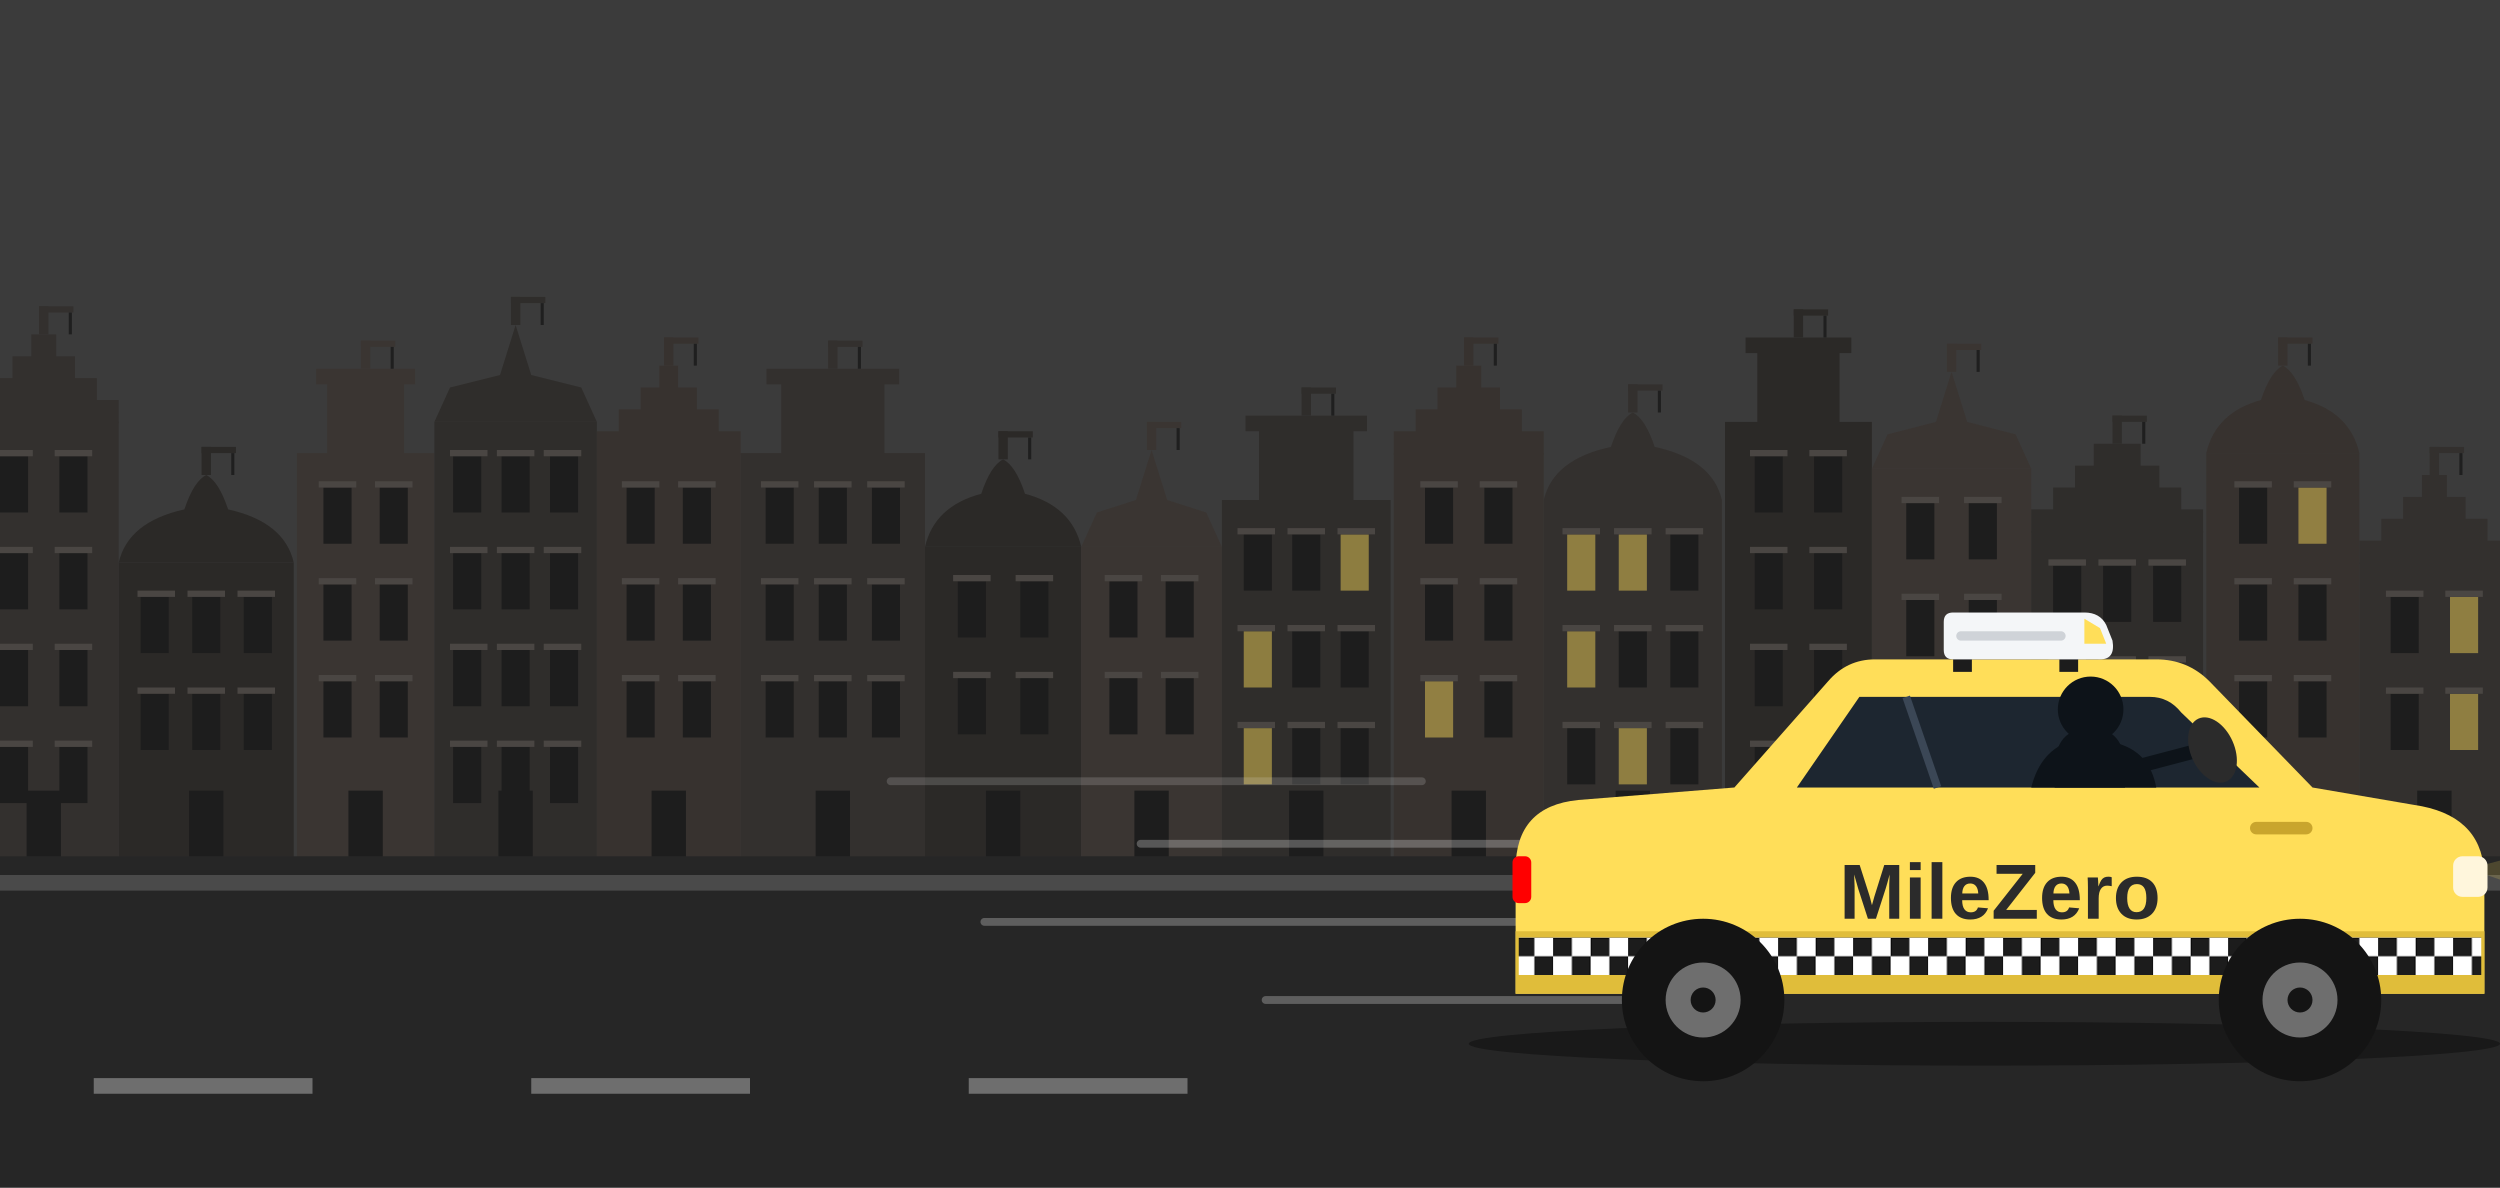
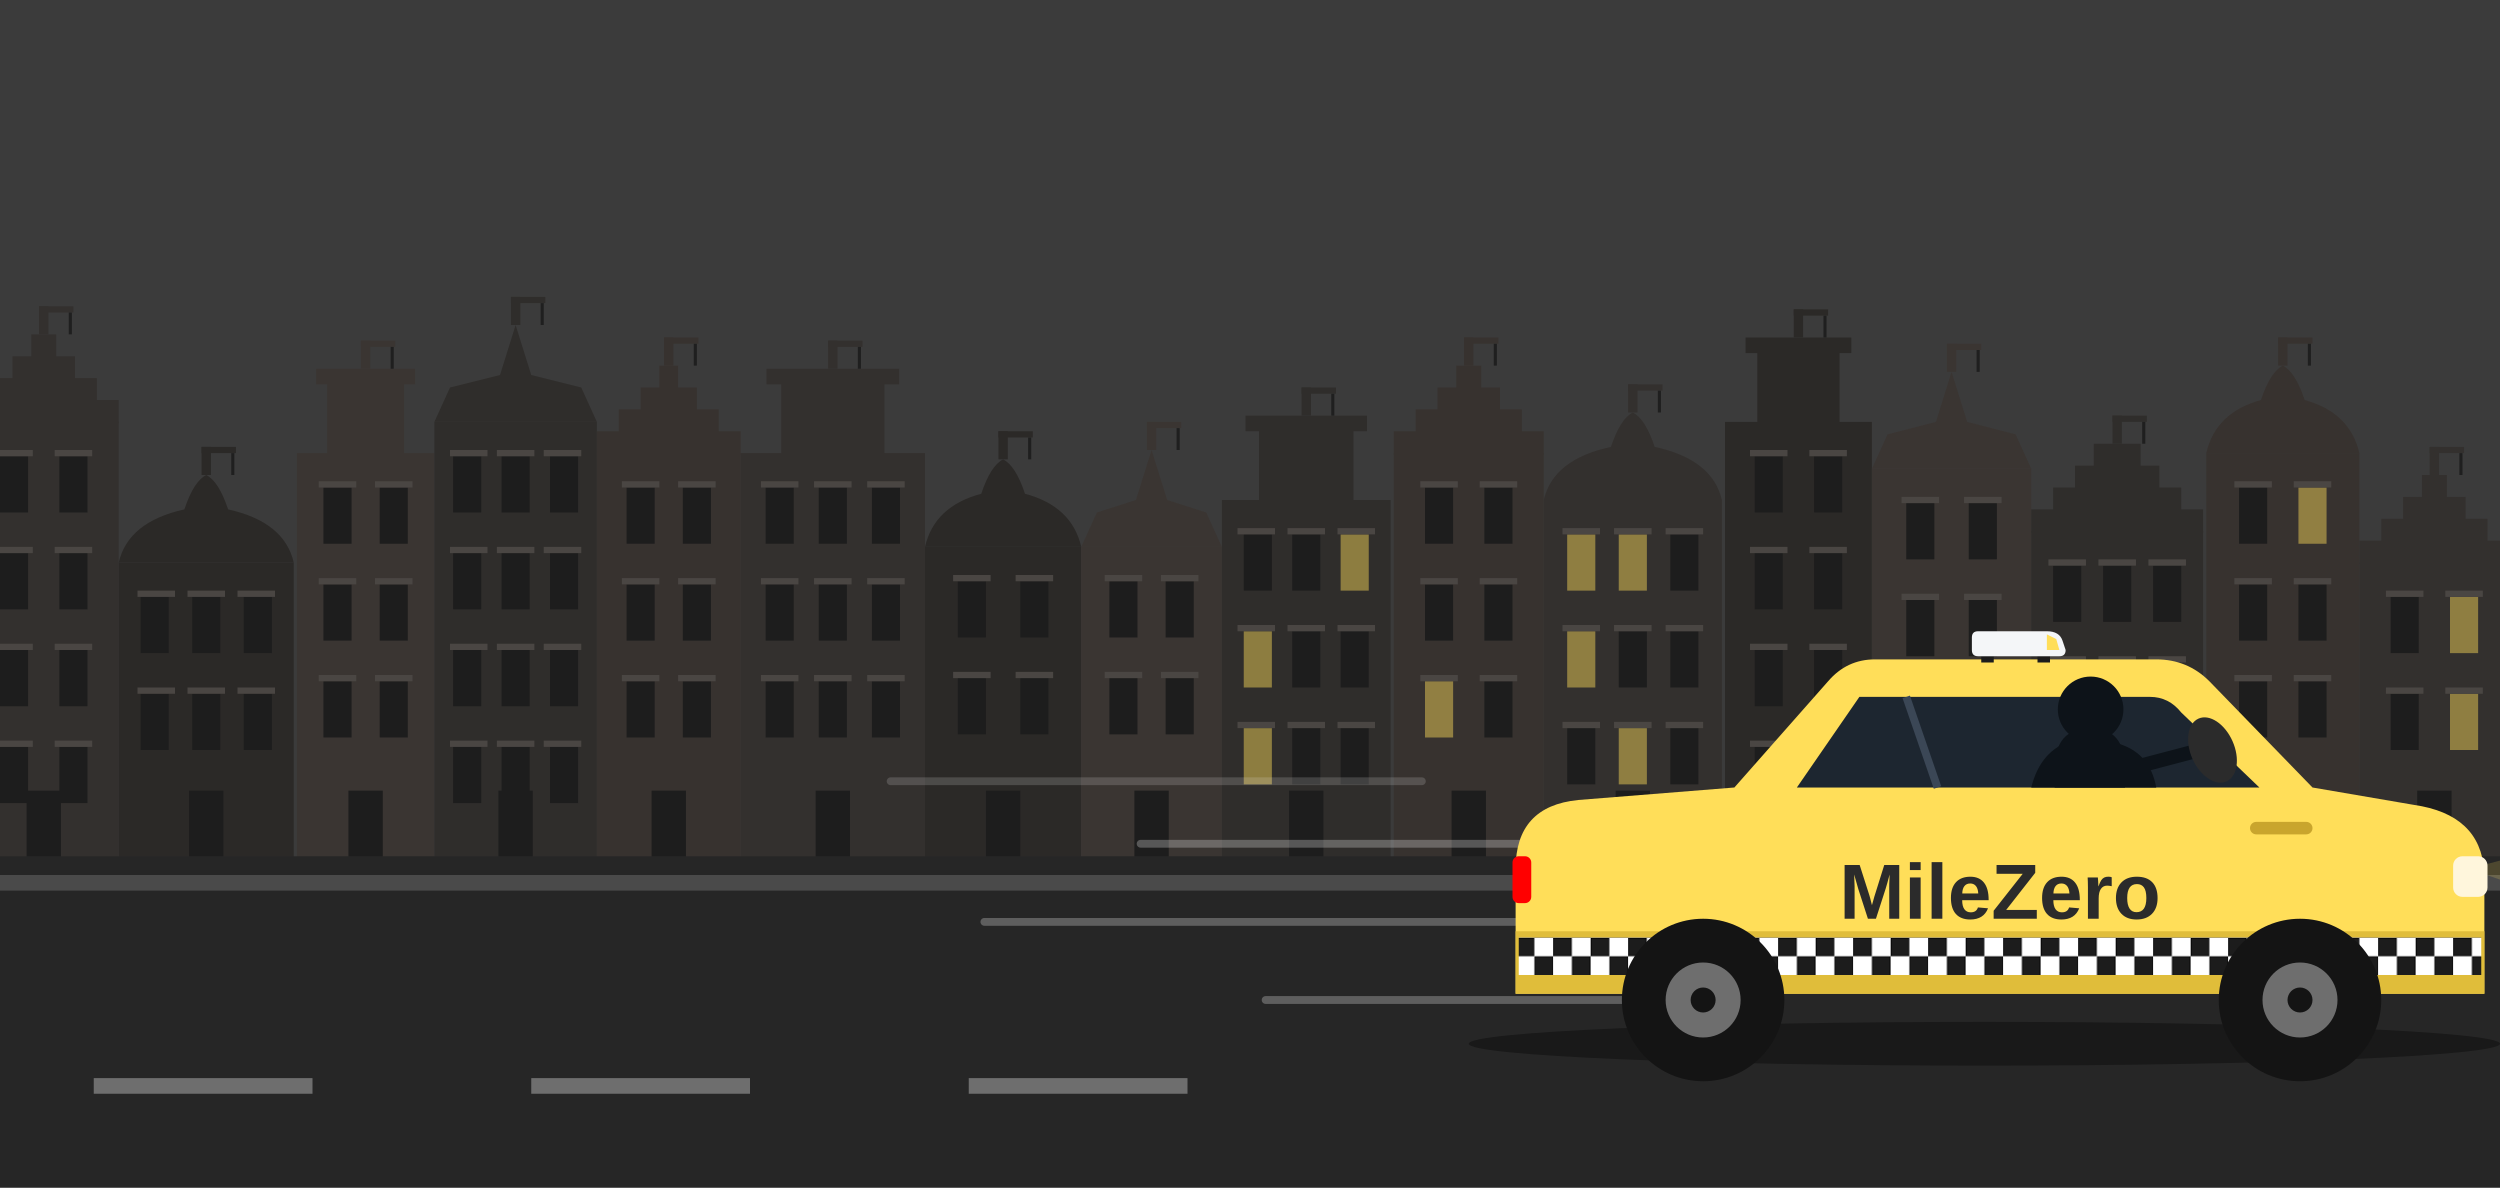
<svg xmlns="http://www.w3.org/2000/svg" viewBox="0 0 1600 760" preserveAspectRatio="xMaxYMax slice">
  <rect width="1600" height="760" fill="#3b3b3b" />
  <rect x="-20" y="270" width="96" height="290" fill="#33302e" />
  <rect x="-20" y="256" width="96" height="15" fill="#33302e" />
  <rect x="-6" y="242" width="68" height="15" fill="#33302e" />
  <rect x="8" y="228" width="40" height="15" fill="#33302e" />
  <rect x="20" y="214" width="16" height="15" fill="#33302e" />
  <rect x="25.0" y="196" width="6" height="18" fill="#33302e" />
  <rect x="25.0" y="196" width="22" height="4" fill="#33302e" />
  <rect x="44.0" y="200" width="2" height="14" fill="#1f1f1f" />
  <rect x="0" y="292" width="18" height="36" fill="#1d1d1d" />
  <rect x="-3" y="288" width="24" height="4" fill="#4a4643" />
  <rect x="38" y="292" width="18" height="36" fill="#1d1d1d" />
  <rect x="35" y="288" width="24" height="4" fill="#4a4643" />
  <rect x="0" y="354" width="18" height="36" fill="#1d1d1d" />
  <rect x="-3" y="350" width="24" height="4" fill="#4a4643" />
  <rect x="38" y="354" width="18" height="36" fill="#1d1d1d" />
  <rect x="35" y="350" width="24" height="4" fill="#4a4643" />
  <rect x="0" y="416" width="18" height="36" fill="#1d1d1d" />
  <rect x="-3" y="412" width="24" height="4" fill="#4a4643" />
  <rect x="38" y="416" width="18" height="36" fill="#1d1d1d" />
  <rect x="35" y="412" width="24" height="4" fill="#4a4643" />
  <rect x="0" y="478" width="18" height="36" fill="#1d1d1d" />
  <rect x="-3" y="474" width="24" height="4" fill="#4a4643" />
  <rect x="38" y="478" width="18" height="36" fill="#1d1d1d" />
  <rect x="35" y="474" width="24" height="4" fill="#4a4643" />
  <rect x="17" y="506" width="22" height="54" fill="#1d1d1d" />
  <rect x="76" y="360" width="112" height="200" fill="#2b2927" />
  <path d="M76 360Q82 334 118.0 326Q124.0 308 132.0 304Q140.0 308 146.0 326Q182 334 188 360Z" fill="#2b2927" />
  <rect x="129.0" y="286" width="6" height="18" fill="#2b2927" />
  <rect x="129.0" y="286" width="22" height="4" fill="#2b2927" />
  <rect x="148.0" y="290" width="2" height="14" fill="#1f1f1f" />
  <rect x="90" y="382" width="18" height="36" fill="#1d1d1d" />
  <rect x="88" y="378" width="24" height="4" fill="#4a4643" />
  <rect x="123" y="382" width="18" height="36" fill="#1d1d1d" />
  <rect x="120" y="378" width="24" height="4" fill="#4a4643" />
  <rect x="156" y="382" width="18" height="36" fill="#1d1d1d" />
  <rect x="152" y="378" width="24" height="4" fill="#4a4643" />
  <rect x="90" y="444" width="18" height="36" fill="#1d1d1d" />
  <rect x="88" y="440" width="24" height="4" fill="#4a4643" />
  <rect x="123" y="444" width="18" height="36" fill="#1d1d1d" />
  <rect x="120" y="440" width="24" height="4" fill="#4a4643" />
  <rect x="156" y="444" width="18" height="36" fill="#1d1d1d" />
  <rect x="152" y="440" width="24" height="4" fill="#4a4643" />
  <rect x="121" y="506" width="22" height="54" fill="#1d1d1d" />
  <rect x="190" y="290" width="88" height="270" fill="#3a3532" />
  <rect x="209.36" y="244" width="49.28" height="48" fill="#3a3532" />
  <rect x="202.32" y="236" width="63.36" height="10" fill="#3a3532" />
  <rect x="231.0" y="218" width="6" height="18" fill="#3a3532" />
  <rect x="231.0" y="218" width="22" height="4" fill="#3a3532" />
  <rect x="250.0" y="222" width="2" height="14" fill="#1f1f1f" />
  <rect x="207" y="312" width="18" height="36" fill="#1d1d1d" />
  <rect x="204" y="308" width="24" height="4" fill="#4a4643" />
  <rect x="243" y="312" width="18" height="36" fill="#1d1d1d" />
  <rect x="240" y="308" width="24" height="4" fill="#4a4643" />
  <rect x="207" y="374" width="18" height="36" fill="#1d1d1d" />
  <rect x="204" y="370" width="24" height="4" fill="#4a4643" />
  <rect x="243" y="374" width="18" height="36" fill="#1d1d1d" />
  <rect x="240" y="370" width="24" height="4" fill="#4a4643" />
  <rect x="207" y="436" width="18" height="36" fill="#1d1d1d" />
  <rect x="204" y="432" width="24" height="4" fill="#4a4643" />
  <rect x="243" y="436" width="18" height="36" fill="#1d1d1d" />
  <rect x="240" y="432" width="24" height="4" fill="#4a4643" />
  <rect x="223" y="506" width="22" height="54" fill="#1d1d1d" />
  <rect x="278" y="270" width="104" height="290" fill="#2f2d2b" />
  <path d="M278 270L288 248L320.0 240L330.0 208L340.0 240L372 248L382 270Z" fill="#2f2d2b" />
  <rect x="327.0" y="190" width="6" height="18" fill="#2f2d2b" />
  <rect x="327.0" y="190" width="22" height="4" fill="#2f2d2b" />
  <rect x="346.0" y="194" width="2" height="14" fill="#1f1f1f" />
  <rect x="290" y="292" width="18" height="36" fill="#1d1d1d" />
  <rect x="288" y="288" width="24" height="4" fill="#4a4643" />
  <rect x="321" y="292" width="18" height="36" fill="#1d1d1d" />
  <rect x="318" y="288" width="24" height="4" fill="#4a4643" />
  <rect x="352" y="292" width="18" height="36" fill="#1d1d1d" />
  <rect x="348" y="288" width="24" height="4" fill="#4a4643" />
  <rect x="290" y="354" width="18" height="36" fill="#1d1d1d" />
  <rect x="288" y="350" width="24" height="4" fill="#4a4643" />
  <rect x="321" y="354" width="18" height="36" fill="#1d1d1d" />
  <rect x="318" y="350" width="24" height="4" fill="#4a4643" />
  <rect x="352" y="354" width="18" height="36" fill="#1d1d1d" />
  <rect x="348" y="350" width="24" height="4" fill="#4a4643" />
  <rect x="290" y="416" width="18" height="36" fill="#1d1d1d" />
  <rect x="288" y="412" width="24" height="4" fill="#4a4643" />
  <rect x="321" y="416" width="18" height="36" fill="#1d1d1d" />
  <rect x="318" y="412" width="24" height="4" fill="#4a4643" />
  <rect x="352" y="416" width="18" height="36" fill="#1d1d1d" />
  <rect x="348" y="412" width="24" height="4" fill="#4a4643" />
  <rect x="290" y="478" width="18" height="36" fill="#1d1d1d" />
  <rect x="288" y="474" width="24" height="4" fill="#4a4643" />
  <rect x="321" y="478" width="18" height="36" fill="#1d1d1d" />
  <rect x="318" y="474" width="24" height="4" fill="#4a4643" />
  <rect x="352" y="478" width="18" height="36" fill="#1d1d1d" />
  <rect x="348" y="474" width="24" height="4" fill="#4a4643" />
  <rect x="319" y="506" width="22" height="54" fill="#1d1d1d" />
  <rect x="382" y="290" width="92" height="270" fill="#37322f" />
  <rect x="382" y="276" width="92" height="15" fill="#37322f" />
  <rect x="396" y="262" width="64" height="15" fill="#37322f" />
  <rect x="410" y="248" width="36" height="15" fill="#37322f" />
  <rect x="422" y="234" width="12" height="15" fill="#37322f" />
  <rect x="425.0" y="216" width="6" height="18" fill="#37322f" />
  <rect x="425.0" y="216" width="22" height="4" fill="#37322f" />
  <rect x="444.0" y="220" width="2" height="14" fill="#1f1f1f" />
  <rect x="401" y="312" width="18" height="36" fill="#1d1d1d" />
  <rect x="398" y="308" width="24" height="4" fill="#4a4643" />
  <rect x="437" y="312" width="18" height="36" fill="#1d1d1d" />
  <rect x="434" y="308" width="24" height="4" fill="#4a4643" />
  <rect x="401" y="374" width="18" height="36" fill="#1d1d1d" />
  <rect x="398" y="370" width="24" height="4" fill="#4a4643" />
  <rect x="437" y="374" width="18" height="36" fill="#1d1d1d" />
  <rect x="434" y="370" width="24" height="4" fill="#4a4643" />
  <rect x="401" y="436" width="18" height="36" fill="#1d1d1d" />
  <rect x="398" y="432" width="24" height="4" fill="#4a4643" />
  <rect x="437" y="436" width="18" height="36" fill="#1d1d1d" />
  <rect x="434" y="432" width="24" height="4" fill="#4a4643" />
  <rect x="417" y="506" width="22" height="54" fill="#1d1d1d" />
  <rect x="474" y="290" width="118" height="270" fill="#33302e" />
  <rect x="499.96" y="244" width="66.08" height="48" fill="#33302e" />
  <rect x="490.52" y="236" width="84.96" height="10" fill="#33302e" />
  <rect x="530.0" y="218" width="6" height="18" fill="#33302e" />
  <rect x="530.0" y="218" width="22" height="4" fill="#33302e" />
  <rect x="549.0" y="222" width="2" height="14" fill="#1f1f1f" />
  <rect x="490" y="312" width="18" height="36" fill="#1d1d1d" />
  <rect x="487" y="308" width="24" height="4" fill="#4a4643" />
  <rect x="524" y="312" width="18" height="36" fill="#1d1d1d" />
  <rect x="521" y="308" width="24" height="4" fill="#4a4643" />
  <rect x="558" y="312" width="18" height="36" fill="#1d1d1d" />
  <rect x="555" y="308" width="24" height="4" fill="#4a4643" />
  <rect x="490" y="374" width="18" height="36" fill="#1d1d1d" />
  <rect x="487" y="370" width="24" height="4" fill="#4a4643" />
  <rect x="524" y="374" width="18" height="36" fill="#1d1d1d" />
  <rect x="521" y="370" width="24" height="4" fill="#4a4643" />
  <rect x="558" y="374" width="18" height="36" fill="#1d1d1d" />
  <rect x="555" y="370" width="24" height="4" fill="#4a4643" />
  <rect x="490" y="436" width="18" height="36" fill="#1d1d1d" />
  <rect x="487" y="432" width="24" height="4" fill="#4a4643" />
  <rect x="524" y="436" width="18" height="36" fill="#1d1d1d" />
  <rect x="521" y="432" width="24" height="4" fill="#4a4643" />
  <rect x="558" y="436" width="18" height="36" fill="#1d1d1d" />
  <rect x="555" y="432" width="24" height="4" fill="#4a4643" />
  <rect x="522" y="506" width="22" height="54" fill="#1d1d1d" />
  <rect x="592" y="350" width="100" height="210" fill="#2b2927" />
  <path d="M592 350Q598 324 628.0 316Q634.0 298 642.0 294Q650.0 298 656.0 316Q686 324 692 350Z" fill="#2b2927" />
  <rect x="639.0" y="276" width="6" height="18" fill="#2b2927" />
  <rect x="639.0" y="276" width="22" height="4" fill="#2b2927" />
  <rect x="658.0" y="280" width="2" height="14" fill="#1f1f1f" />
  <rect x="613" y="372" width="18" height="36" fill="#1d1d1d" />
  <rect x="610" y="368" width="24" height="4" fill="#4a4643" />
  <rect x="653" y="372" width="18" height="36" fill="#1d1d1d" />
  <rect x="650" y="368" width="24" height="4" fill="#4a4643" />
  <rect x="613" y="434" width="18" height="36" fill="#1d1d1d" />
  <rect x="610" y="430" width="24" height="4" fill="#4a4643" />
  <rect x="653" y="434" width="18" height="36" fill="#1d1d1d" />
  <rect x="650" y="430" width="24" height="4" fill="#4a4643" />
  <rect x="631" y="506" width="22" height="54" fill="#1d1d1d" />
  <rect x="692" y="350" width="90" height="210" fill="#3a3532" />
  <path d="M692 350L702 328L727.0 320L737.0 288L747.0 320L772 328L782 350Z" fill="#3a3532" />
  <rect x="734.0" y="270" width="6" height="18" fill="#3a3532" />
  <rect x="734.0" y="270" width="22" height="4" fill="#3a3532" />
  <rect x="753.0" y="274" width="2" height="14" fill="#1f1f1f" />
  <rect x="710" y="372" width="18" height="36" fill="#1d1d1d" />
  <rect x="707" y="368" width="24" height="4" fill="#4a4643" />
  <rect x="746" y="372" width="18" height="36" fill="#1d1d1d" />
  <rect x="743" y="368" width="24" height="4" fill="#4a4643" />
  <rect x="710" y="434" width="18" height="36" fill="#1d1d1d" />
  <rect x="707" y="430" width="24" height="4" fill="#4a4643" />
  <rect x="746" y="434" width="18" height="36" fill="#1d1d1d" />
  <rect x="743" y="430" width="24" height="4" fill="#4a4643" />
  <rect x="726" y="506" width="22" height="54" fill="#1d1d1d" />
  <rect x="782" y="320" width="108" height="240" fill="#2f2d2b" />
  <rect x="805.76" y="274" width="60.48" height="48" fill="#2f2d2b" />
  <rect x="797.12" y="266" width="77.76" height="10" fill="#2f2d2b" />
  <rect x="833.0" y="248" width="6" height="18" fill="#2f2d2b" />
  <rect x="833.0" y="248" width="22" height="4" fill="#2f2d2b" />
  <rect x="852.0" y="252" width="2" height="14" fill="#1f1f1f" />
  <rect x="796" y="342" width="18" height="36" fill="#1d1d1d" />
  <rect x="792" y="338" width="24" height="4" fill="#4a4643" />
  <rect x="827" y="342" width="18" height="36" fill="#1d1d1d" />
  <rect x="824" y="338" width="24" height="4" fill="#4a4643" />
  <rect x="858" y="342" width="18" height="36" fill="#ffde59" opacity=".45" />
  <rect x="856" y="338" width="24" height="4" fill="#4a4643" />
  <rect x="796" y="404" width="18" height="36" fill="#ffde59" opacity=".45" />
  <rect x="792" y="400" width="24" height="4" fill="#4a4643" />
  <rect x="827" y="404" width="18" height="36" fill="#1d1d1d" />
  <rect x="824" y="400" width="24" height="4" fill="#4a4643" />
  <rect x="858" y="404" width="18" height="36" fill="#1d1d1d" />
  <rect x="856" y="400" width="24" height="4" fill="#4a4643" />
  <rect x="796" y="466" width="18" height="36" fill="#ffde59" opacity=".45" />
  <rect x="792" y="462" width="24" height="4" fill="#4a4643" />
  <rect x="827" y="466" width="18" height="36" fill="#1d1d1d" />
  <rect x="824" y="462" width="24" height="4" fill="#4a4643" />
  <rect x="858" y="466" width="18" height="36" fill="#1d1d1d" />
  <rect x="856" y="462" width="24" height="4" fill="#4a4643" />
  <rect x="825" y="506" width="22" height="54" fill="#1d1d1d" />
  <rect x="892" y="290" width="96" height="270" fill="#37322f" />
  <rect x="892" y="276" width="96" height="15" fill="#37322f" />
  <rect x="906" y="262" width="68" height="15" fill="#37322f" />
  <rect x="920" y="248" width="40" height="15" fill="#37322f" />
  <rect x="932" y="234" width="16" height="15" fill="#37322f" />
  <rect x="937.0" y="216" width="6" height="18" fill="#37322f" />
  <rect x="937.0" y="216" width="22" height="4" fill="#37322f" />
  <rect x="956.0" y="220" width="2" height="14" fill="#1f1f1f" />
  <rect x="912" y="312" width="18" height="36" fill="#1d1d1d" />
  <rect x="909" y="308" width="24" height="4" fill="#4a4643" />
  <rect x="950" y="312" width="18" height="36" fill="#1d1d1d" />
  <rect x="947" y="308" width="24" height="4" fill="#4a4643" />
  <rect x="912" y="374" width="18" height="36" fill="#1d1d1d" />
  <rect x="909" y="370" width="24" height="4" fill="#4a4643" />
  <rect x="950" y="374" width="18" height="36" fill="#1d1d1d" />
  <rect x="947" y="370" width="24" height="4" fill="#4a4643" />
  <rect x="912" y="436" width="18" height="36" fill="#ffde59" opacity=".45" />
  <rect x="909" y="432" width="24" height="4" fill="#4a4643" />
  <rect x="950" y="436" width="18" height="36" fill="#1d1d1d" />
  <rect x="947" y="432" width="24" height="4" fill="#4a4643" />
  <rect x="929" y="506" width="22" height="54" fill="#1d1d1d" />
  <rect x="988" y="320" width="114" height="240" fill="#33302e" />
  <path d="M988 320Q994 294 1031.0 286Q1037.0 268 1045.0 264Q1053.0 268 1059.0 286Q1096 294 1102 320Z" fill="#33302e" />
  <rect x="1042.0" y="246" width="6" height="18" fill="#33302e" />
  <rect x="1042.0" y="246" width="22" height="4" fill="#33302e" />
  <rect x="1061.0" y="250" width="2" height="14" fill="#1f1f1f" />
  <rect x="1003" y="342" width="18" height="36" fill="#ffde59" opacity=".45" />
  <rect x="1000" y="338" width="24" height="4" fill="#4a4643" />
  <rect x="1036" y="342" width="18" height="36" fill="#ffde59" opacity=".45" />
  <rect x="1033" y="338" width="24" height="4" fill="#4a4643" />
  <rect x="1069" y="342" width="18" height="36" fill="#1d1d1d" />
  <rect x="1066" y="338" width="24" height="4" fill="#4a4643" />
  <rect x="1003" y="404" width="18" height="36" fill="#ffde59" opacity=".45" />
  <rect x="1000" y="400" width="24" height="4" fill="#4a4643" />
  <rect x="1036" y="404" width="18" height="36" fill="#1d1d1d" />
  <rect x="1033" y="400" width="24" height="4" fill="#4a4643" />
  <rect x="1069" y="404" width="18" height="36" fill="#1d1d1d" />
  <rect x="1066" y="400" width="24" height="4" fill="#4a4643" />
  <rect x="1003" y="466" width="18" height="36" fill="#1d1d1d" />
  <rect x="1000" y="462" width="24" height="4" fill="#4a4643" />
  <rect x="1036" y="466" width="18" height="36" fill="#ffde59" opacity=".45" />
  <rect x="1033" y="462" width="24" height="4" fill="#4a4643" />
  <rect x="1069" y="466" width="18" height="36" fill="#1d1d1d" />
  <rect x="1066" y="462" width="24" height="4" fill="#4a4643" />
  <rect x="1034" y="506" width="22" height="54" fill="#1d1d1d" />
  <rect x="1104" y="270" width="94" height="290" fill="#2b2927" />
  <rect x="1124.68" y="224" width="52.64" height="48" fill="#2b2927" />
  <rect x="1117.16" y="216" width="67.68" height="10" fill="#2b2927" />
  <rect x="1148.0" y="198" width="6" height="18" fill="#2b2927" />
  <rect x="1148.0" y="198" width="22" height="4" fill="#2b2927" />
  <rect x="1167.0" y="202" width="2" height="14" fill="#1f1f1f" />
  <rect x="1123" y="292" width="18" height="36" fill="#1d1d1d" />
  <rect x="1120" y="288" width="24" height="4" fill="#4a4643" />
  <rect x="1161" y="292" width="18" height="36" fill="#1d1d1d" />
  <rect x="1158" y="288" width="24" height="4" fill="#4a4643" />
  <rect x="1123" y="354" width="18" height="36" fill="#1d1d1d" />
  <rect x="1120" y="350" width="24" height="4" fill="#4a4643" />
  <rect x="1161" y="354" width="18" height="36" fill="#1d1d1d" />
  <rect x="1158" y="350" width="24" height="4" fill="#4a4643" />
  <rect x="1123" y="416" width="18" height="36" fill="#1d1d1d" />
  <rect x="1120" y="412" width="24" height="4" fill="#4a4643" />
  <rect x="1161" y="416" width="18" height="36" fill="#1d1d1d" />
  <rect x="1158" y="412" width="24" height="4" fill="#4a4643" />
  <rect x="1123" y="478" width="18" height="36" fill="#1d1d1d" />
  <rect x="1120" y="474" width="24" height="4" fill="#4a4643" />
  <rect x="1161" y="478" width="18" height="36" fill="#1d1d1d" />
  <rect x="1158" y="474" width="24" height="4" fill="#4a4643" />
  <rect x="1140" y="506" width="22" height="54" fill="#1d1d1d" />
  <rect x="1198" y="300" width="102" height="260" fill="#3a3532" />
  <path d="M1198 300L1208 278L1239.0 270L1249.0 238L1259.0 270L1290 278L1300 300Z" fill="#3a3532" />
  <rect x="1246.0" y="220" width="6" height="18" fill="#3a3532" />
  <rect x="1246.0" y="220" width="22" height="4" fill="#3a3532" />
  <rect x="1265.0" y="224" width="2" height="14" fill="#1f1f1f" />
  <rect x="1220" y="322" width="18" height="36" fill="#1d1d1d" />
  <rect x="1217" y="318" width="24" height="4" fill="#4a4643" />
  <rect x="1260" y="322" width="18" height="36" fill="#1d1d1d" />
  <rect x="1257" y="318" width="24" height="4" fill="#4a4643" />
  <rect x="1220" y="384" width="18" height="36" fill="#1d1d1d" />
  <rect x="1217" y="380" width="24" height="4" fill="#4a4643" />
  <rect x="1260" y="384" width="18" height="36" fill="#1d1d1d" />
  <rect x="1257" y="380" width="24" height="4" fill="#4a4643" />
  <rect x="1220" y="446" width="18" height="36" fill="#1d1d1d" />
  <rect x="1217" y="442" width="24" height="4" fill="#4a4643" />
  <rect x="1260" y="446" width="18" height="36" fill="#1d1d1d" />
  <rect x="1257" y="442" width="24" height="4" fill="#4a4643" />
  <rect x="1238" y="506" width="22" height="54" fill="#1d1d1d" />
  <rect x="1300" y="340" width="110" height="220" fill="#2f2d2b" />
  <rect x="1300" y="326" width="110" height="15" fill="#2f2d2b" />
  <rect x="1314" y="312" width="82" height="15" fill="#2f2d2b" />
  <rect x="1328" y="298" width="54" height="15" fill="#2f2d2b" />
  <rect x="1340" y="284" width="30" height="15" fill="#2f2d2b" />
  <rect x="1352.0" y="266" width="6" height="18" fill="#2f2d2b" />
  <rect x="1352.0" y="266" width="22" height="4" fill="#2f2d2b" />
  <rect x="1371.0" y="270" width="2" height="14" fill="#1f1f1f" />
  <rect x="1314" y="362" width="18" height="36" fill="#1d1d1d" />
  <rect x="1311" y="358" width="24" height="4" fill="#4a4643" />
  <rect x="1346" y="362" width="18" height="36" fill="#1d1d1d" />
  <rect x="1343" y="358" width="24" height="4" fill="#4a4643" />
  <rect x="1378" y="362" width="18" height="36" fill="#1d1d1d" />
  <rect x="1375" y="358" width="24" height="4" fill="#4a4643" />
  <rect x="1314" y="424" width="18" height="36" fill="#1d1d1d" />
  <rect x="1311" y="420" width="24" height="4" fill="#4a4643" />
  <rect x="1346" y="424" width="18" height="36" fill="#1d1d1d" />
  <rect x="1343" y="420" width="24" height="4" fill="#4a4643" />
  <rect x="1378" y="424" width="18" height="36" fill="#1d1d1d" />
  <rect x="1375" y="420" width="24" height="4" fill="#4a4643" />
  <rect x="1344" y="506" width="22" height="54" fill="#1d1d1d" />
  <rect x="1412" y="290" width="98" height="270" fill="#37322f" />
  <path d="M1412 290Q1418 264 1447.0 256Q1453.0 238 1461.0 234Q1469.0 238 1475.0 256Q1504 264 1510 290Z" fill="#37322f" />
  <rect x="1458.0" y="216" width="6" height="18" fill="#37322f" />
  <rect x="1458.0" y="216" width="22" height="4" fill="#37322f" />
  <rect x="1477.0" y="220" width="2" height="14" fill="#1f1f1f" />
  <rect x="1433" y="312" width="18" height="36" fill="#1d1d1d" />
  <rect x="1430" y="308" width="24" height="4" fill="#4a4643" />
  <rect x="1471" y="312" width="18" height="36" fill="#ffde59" opacity=".45" />
  <rect x="1468" y="308" width="24" height="4" fill="#4a4643" />
  <rect x="1433" y="374" width="18" height="36" fill="#1d1d1d" />
  <rect x="1430" y="370" width="24" height="4" fill="#4a4643" />
  <rect x="1471" y="374" width="18" height="36" fill="#1d1d1d" />
  <rect x="1468" y="370" width="24" height="4" fill="#4a4643" />
  <rect x="1433" y="436" width="18" height="36" fill="#1d1d1d" />
  <rect x="1430" y="432" width="24" height="4" fill="#4a4643" />
  <rect x="1471" y="436" width="18" height="36" fill="#1d1d1d" />
  <rect x="1468" y="432" width="24" height="4" fill="#4a4643" />
  <rect x="1450" y="506" width="22" height="54" fill="#1d1d1d" />
  <rect x="1510" y="360" width="96" height="200" fill="#33302e" />
  <rect x="1510" y="346" width="96" height="15" fill="#33302e" />
  <rect x="1524" y="332" width="68" height="15" fill="#33302e" />
  <rect x="1538" y="318" width="40" height="15" fill="#33302e" />
  <rect x="1550" y="304" width="16" height="15" fill="#33302e" />
  <rect x="1555.0" y="286" width="6" height="18" fill="#33302e" />
  <rect x="1555.0" y="286" width="22" height="4" fill="#33302e" />
  <rect x="1574.0" y="290" width="2" height="14" fill="#1f1f1f" />
  <rect x="1530" y="382" width="18" height="36" fill="#1d1d1d" />
  <rect x="1527" y="378" width="24" height="4" fill="#4a4643" />
  <rect x="1568" y="382" width="18" height="36" fill="#ffde59" opacity=".45" />
  <rect x="1565" y="378" width="24" height="4" fill="#4a4643" />
  <rect x="1530" y="444" width="18" height="36" fill="#1d1d1d" />
  <rect x="1527" y="440" width="24" height="4" fill="#4a4643" />
  <rect x="1568" y="444" width="18" height="36" fill="#ffde59" opacity=".45" />
  <rect x="1565" y="440" width="24" height="4" fill="#4a4643" />
  <rect x="1547" y="506" width="22" height="54" fill="#1d1d1d" />
  <rect x="1606" y="340" width="112" height="220" fill="#2b2927" />
  <path d="M1606 340Q1612 314 1648.0 306Q1654.0 288 1662.0 284Q1670.0 288 1676.0 306Q1712 314 1718 340Z" fill="#2b2927" />
  <rect x="1659.0" y="266" width="6" height="18" fill="#2b2927" />
  <rect x="1659.0" y="266" width="22" height="4" fill="#2b2927" />
  <rect x="1678.0" y="270" width="2" height="14" fill="#1f1f1f" />
  <rect x="1620" y="362" width="18" height="36" fill="#1d1d1d" />
  <rect x="1618" y="358" width="24" height="4" fill="#4a4643" />
  <rect x="1653" y="362" width="18" height="36" fill="#ffde59" opacity=".45" />
  <rect x="1650" y="358" width="24" height="4" fill="#4a4643" />
  <rect x="1686" y="362" width="18" height="36" fill="#1d1d1d" />
  <rect x="1682" y="358" width="24" height="4" fill="#4a4643" />
  <rect x="1620" y="424" width="18" height="36" fill="#ffde59" opacity=".45" />
  <rect x="1618" y="420" width="24" height="4" fill="#4a4643" />
  <rect x="1653" y="424" width="18" height="36" fill="#1d1d1d" />
  <rect x="1650" y="420" width="24" height="4" fill="#4a4643" />
  <rect x="1686" y="424" width="18" height="36" fill="#1d1d1d" />
  <rect x="1682" y="420" width="24" height="4" fill="#4a4643" />
  <rect x="1651" y="506" width="22" height="54" fill="#1d1d1d" />
  <rect y="548" width="1600" height="12" fill="#262626" />
  <rect y="560" width="1600" height="200" fill="#262626" />
  <rect y="560" width="1600" height="10" fill="#4a4a4a" />
  <g fill="#6e6e6e">
    <rect x="60" y="690" width="140" height="10" />
    <rect x="340" y="690" width="140" height="10" />
    <rect x="620" y="690" width="140" height="10" />
  </g>
  <g transform="translate(210 0)" stroke="#e2e2e2" stroke-width="5" stroke-linecap="round" opacity=".3">
    <path d="M520 540H790" />
    <path d="M420 590H760" />
    <path d="M600 640H830" />
    <path d="M360 500H700" opacity=".6" />
  </g>
  <g transform="translate(210 -4)">
    <ellipse cx="1060" cy="672" rx="330" ry="14" fill="#000" opacity=".35" />
    <polygon points="1370,560 1600,500 1600,640" fill="#ffde59" opacity=".18" />
    <path d="M760 640V560Q760 520 800 516L900 508 960 440Q972 426 990 426H1170Q1190 426 1204 440L1270 508 1340 520Q1380 528 1380 566V640Z" fill="#ffde59" />
    <path d="M760 600H1380V640H760Z" fill="#e0bd3a" />
    <defs>
      <pattern id="chk" width="24" height="24" patternUnits="userSpaceOnUse" x="760" y="604">
        <rect width="24" height="24" fill="#fff" />
        <rect width="12" height="12" fill="#1c1c1c" />
        <rect x="12" y="12" width="12" height="12" fill="#1c1c1c" />
      </pattern>
    </defs>
    <rect x="762" y="604" width="616" height="24" fill="url(#chk)" />
    <path d="M980 450H1166Q1178 450 1186 460L1236 508H940Z" fill="#1d2630" />
    <path d="M1105 508V496Q1105 470 1128 470Q1150 470 1150 496V508Z" fill="#0d1319" />
    <circle cx="1128" cy="458" r="21" fill="#0d1319" />
    <path d="M1090 508Q1096 484 1116 478L1146 480Q1166 486 1170 508Z" fill="#0d1319" />
    <path d="M1160 494L1198 484" stroke="#0d1319" stroke-width="9" stroke-linecap="round" />
    <ellipse cx="1206" cy="484" rx="14" ry="22" fill="#2b2b2b" transform="rotate(-24 1206 484)" />
    <path d="M1010 450L1030 508" stroke="#3b4756" stroke-width="5" />
    <rect x="1230" y="530" width="40" height="8" rx="4" fill="#c9a52d" />
    <text x="1070" y="592" text-anchor="middle" font-family="Arial Narrow,Arial,sans-serif" font-weight="800" font-size="50" fill="#2b2b2b">MileZero</text>
-     <rect x="1040" y="424" width="12" height="10" fill="#1c1c1c" />
-     <rect x="1108" y="424" width="12" height="10" fill="#1c1c1c" />
-     <path d="M1034 402Q1034 396 1040 396H1124Q1134 396 1138 404L1142 414Q1144 426 1134 426H1040Q1034 426 1034 420Z" fill="#f4f6f8" />
-     <path d="M1124 400L1134 406L1138 416H1124Z" fill="#ffde59" />
-     <rect x="1042" y="408" width="70" height="6" rx="3" fill="#cfd3d8" />
+     <rect x="1058" y="422" width="8" height="6" fill="#1c1c1c" />
+     <rect x="1094" y="422" width="8" height="6" fill="#1c1c1c" />
+     <path d="M1052 412Q1052 408 1056 408H1100Q1108 408 1110 414L1112 420Q1112 424 1108 424H1056Q1052 424 1052 420Z" fill="#f4f6f8" />
+     <path d="M1100 410L1106 413L1108 420H1100Z" fill="#ffde59" />
    <rect x="1360" y="552" width="22" height="26" rx="6" fill="#fff6dc" />
    <rect x="758" y="552" width="12" height="30" rx="4" fill="#ff0000" />
    <circle cx="880" cy="644" r="52" fill="#141414" />
    <circle cx="880" cy="644" r="24" fill="#6e6e6e" />
    <circle cx="880" cy="644" r="8" fill="#141414" />
    <circle cx="1262" cy="644" r="52" fill="#141414" />
    <circle cx="1262" cy="644" r="24" fill="#6e6e6e" />
    <circle cx="1262" cy="644" r="8" fill="#141414" />
  </g>
</svg>
